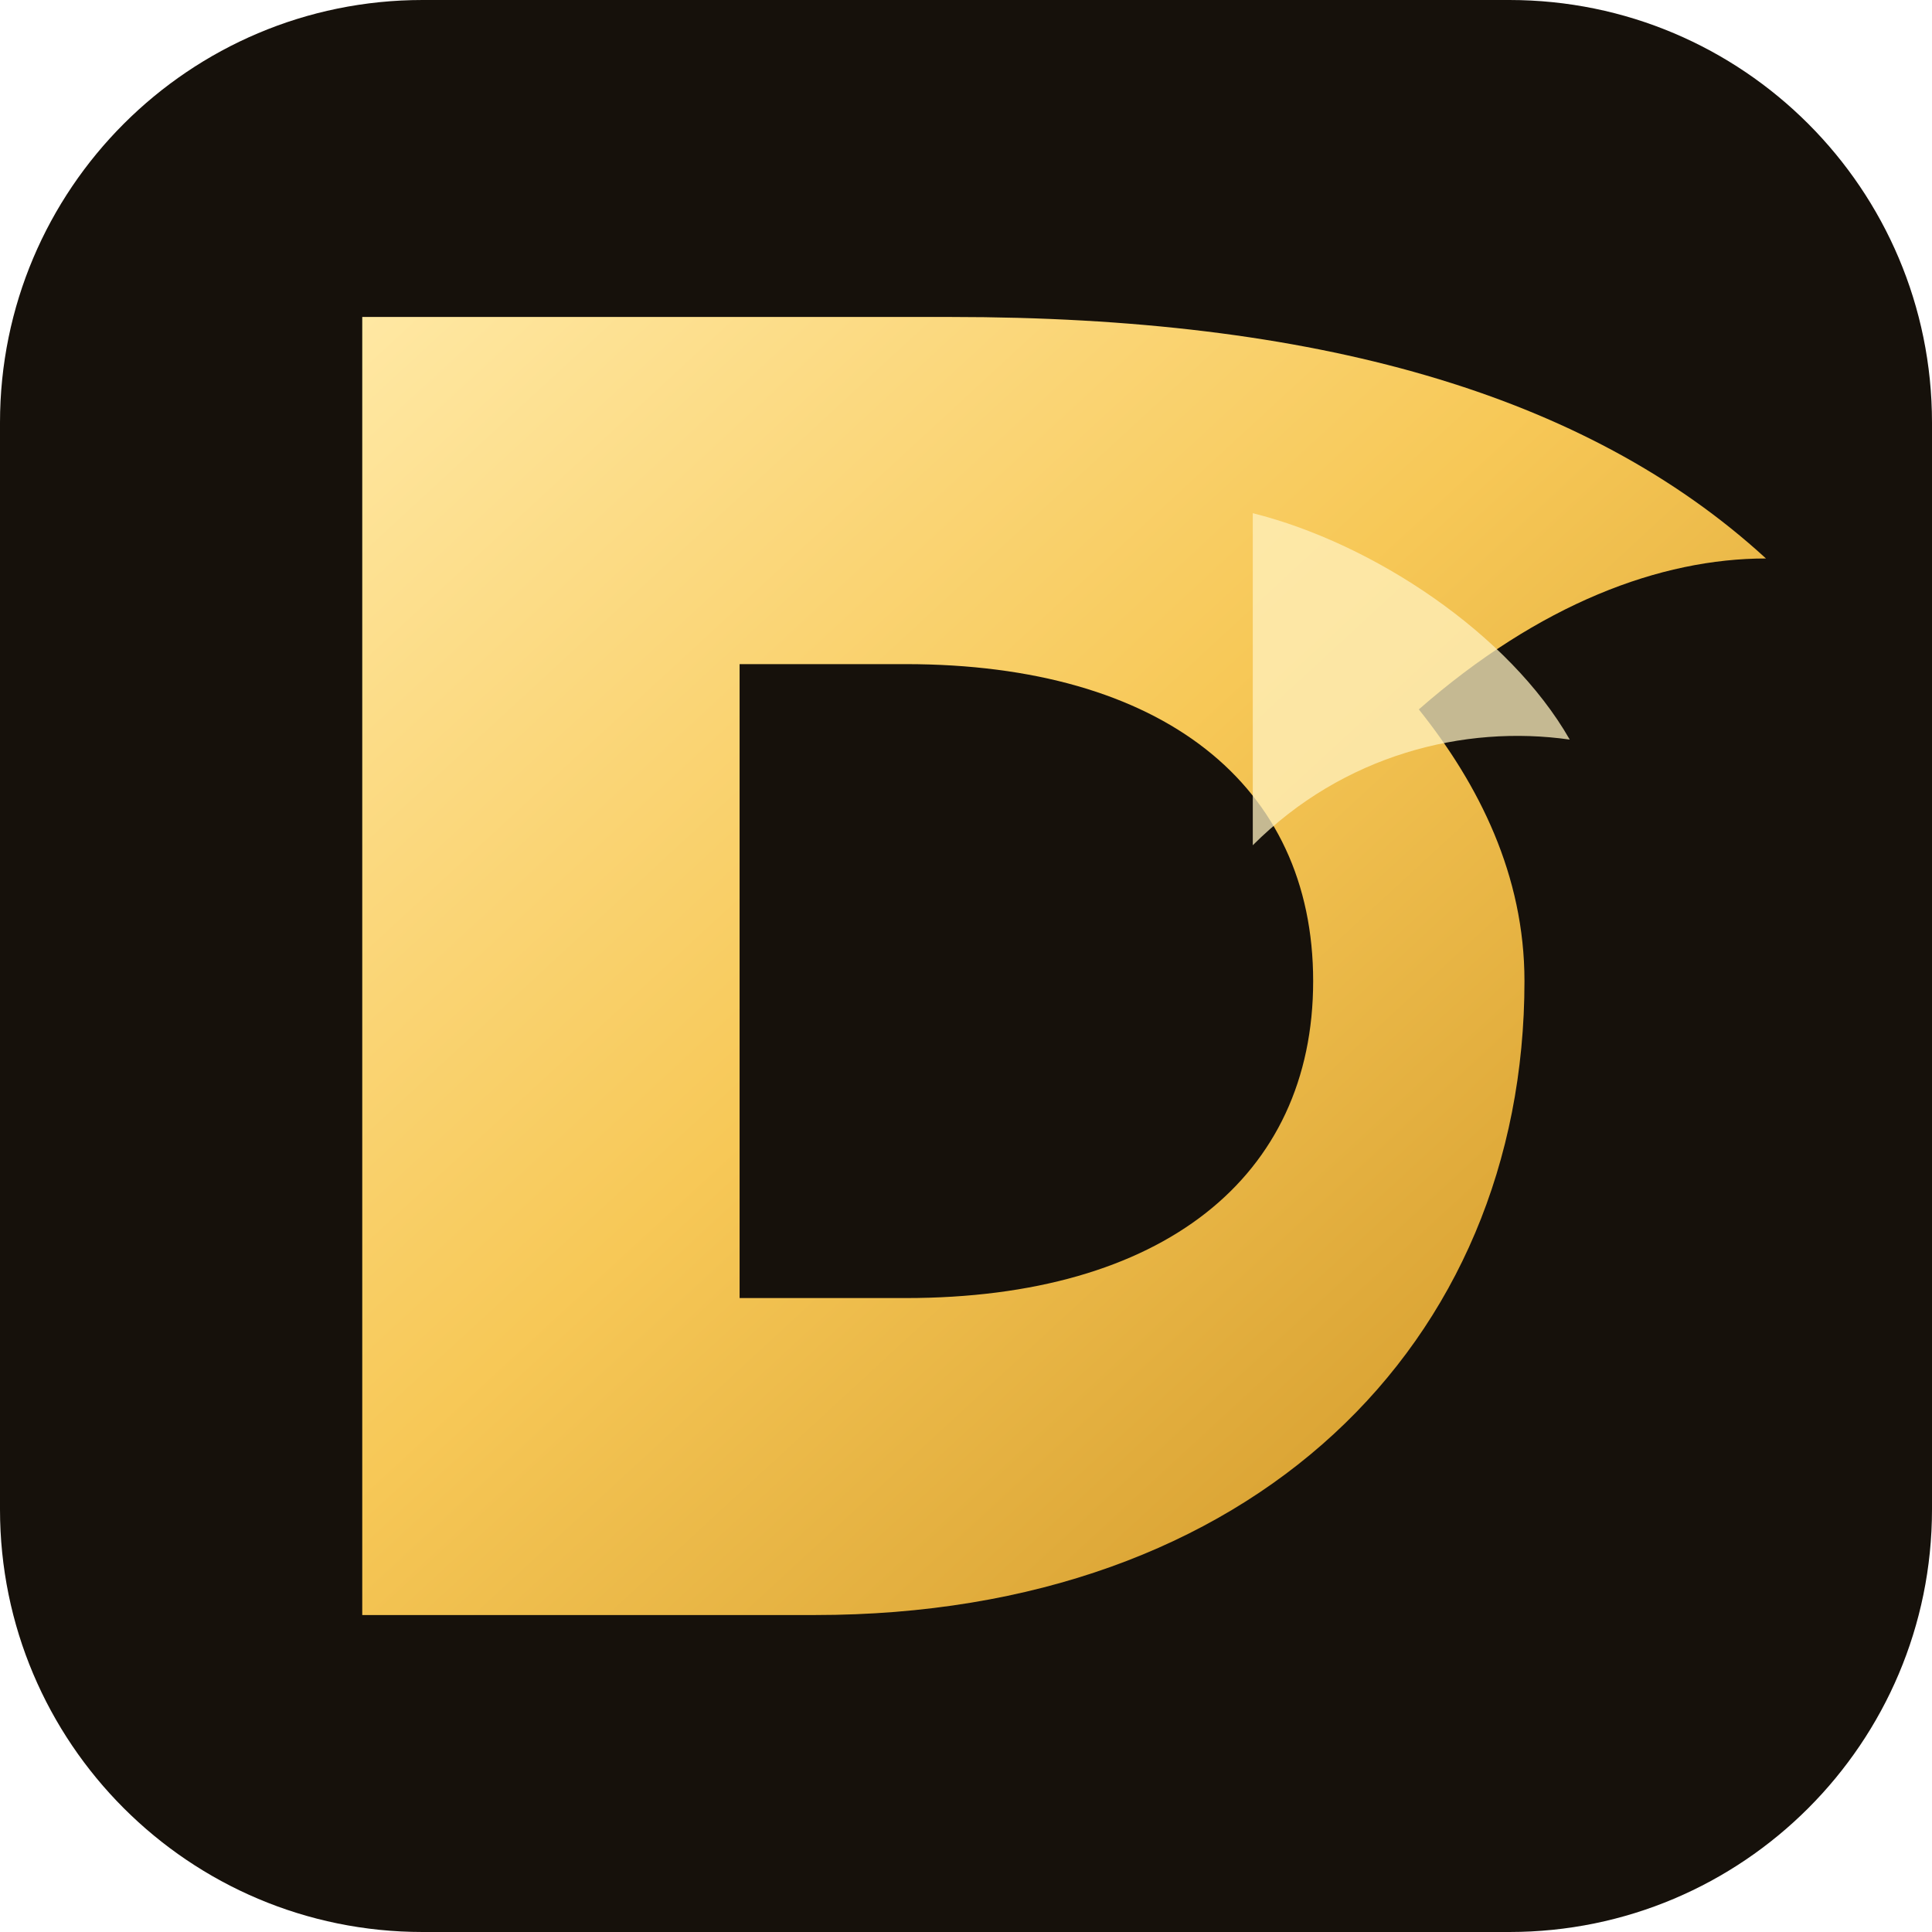
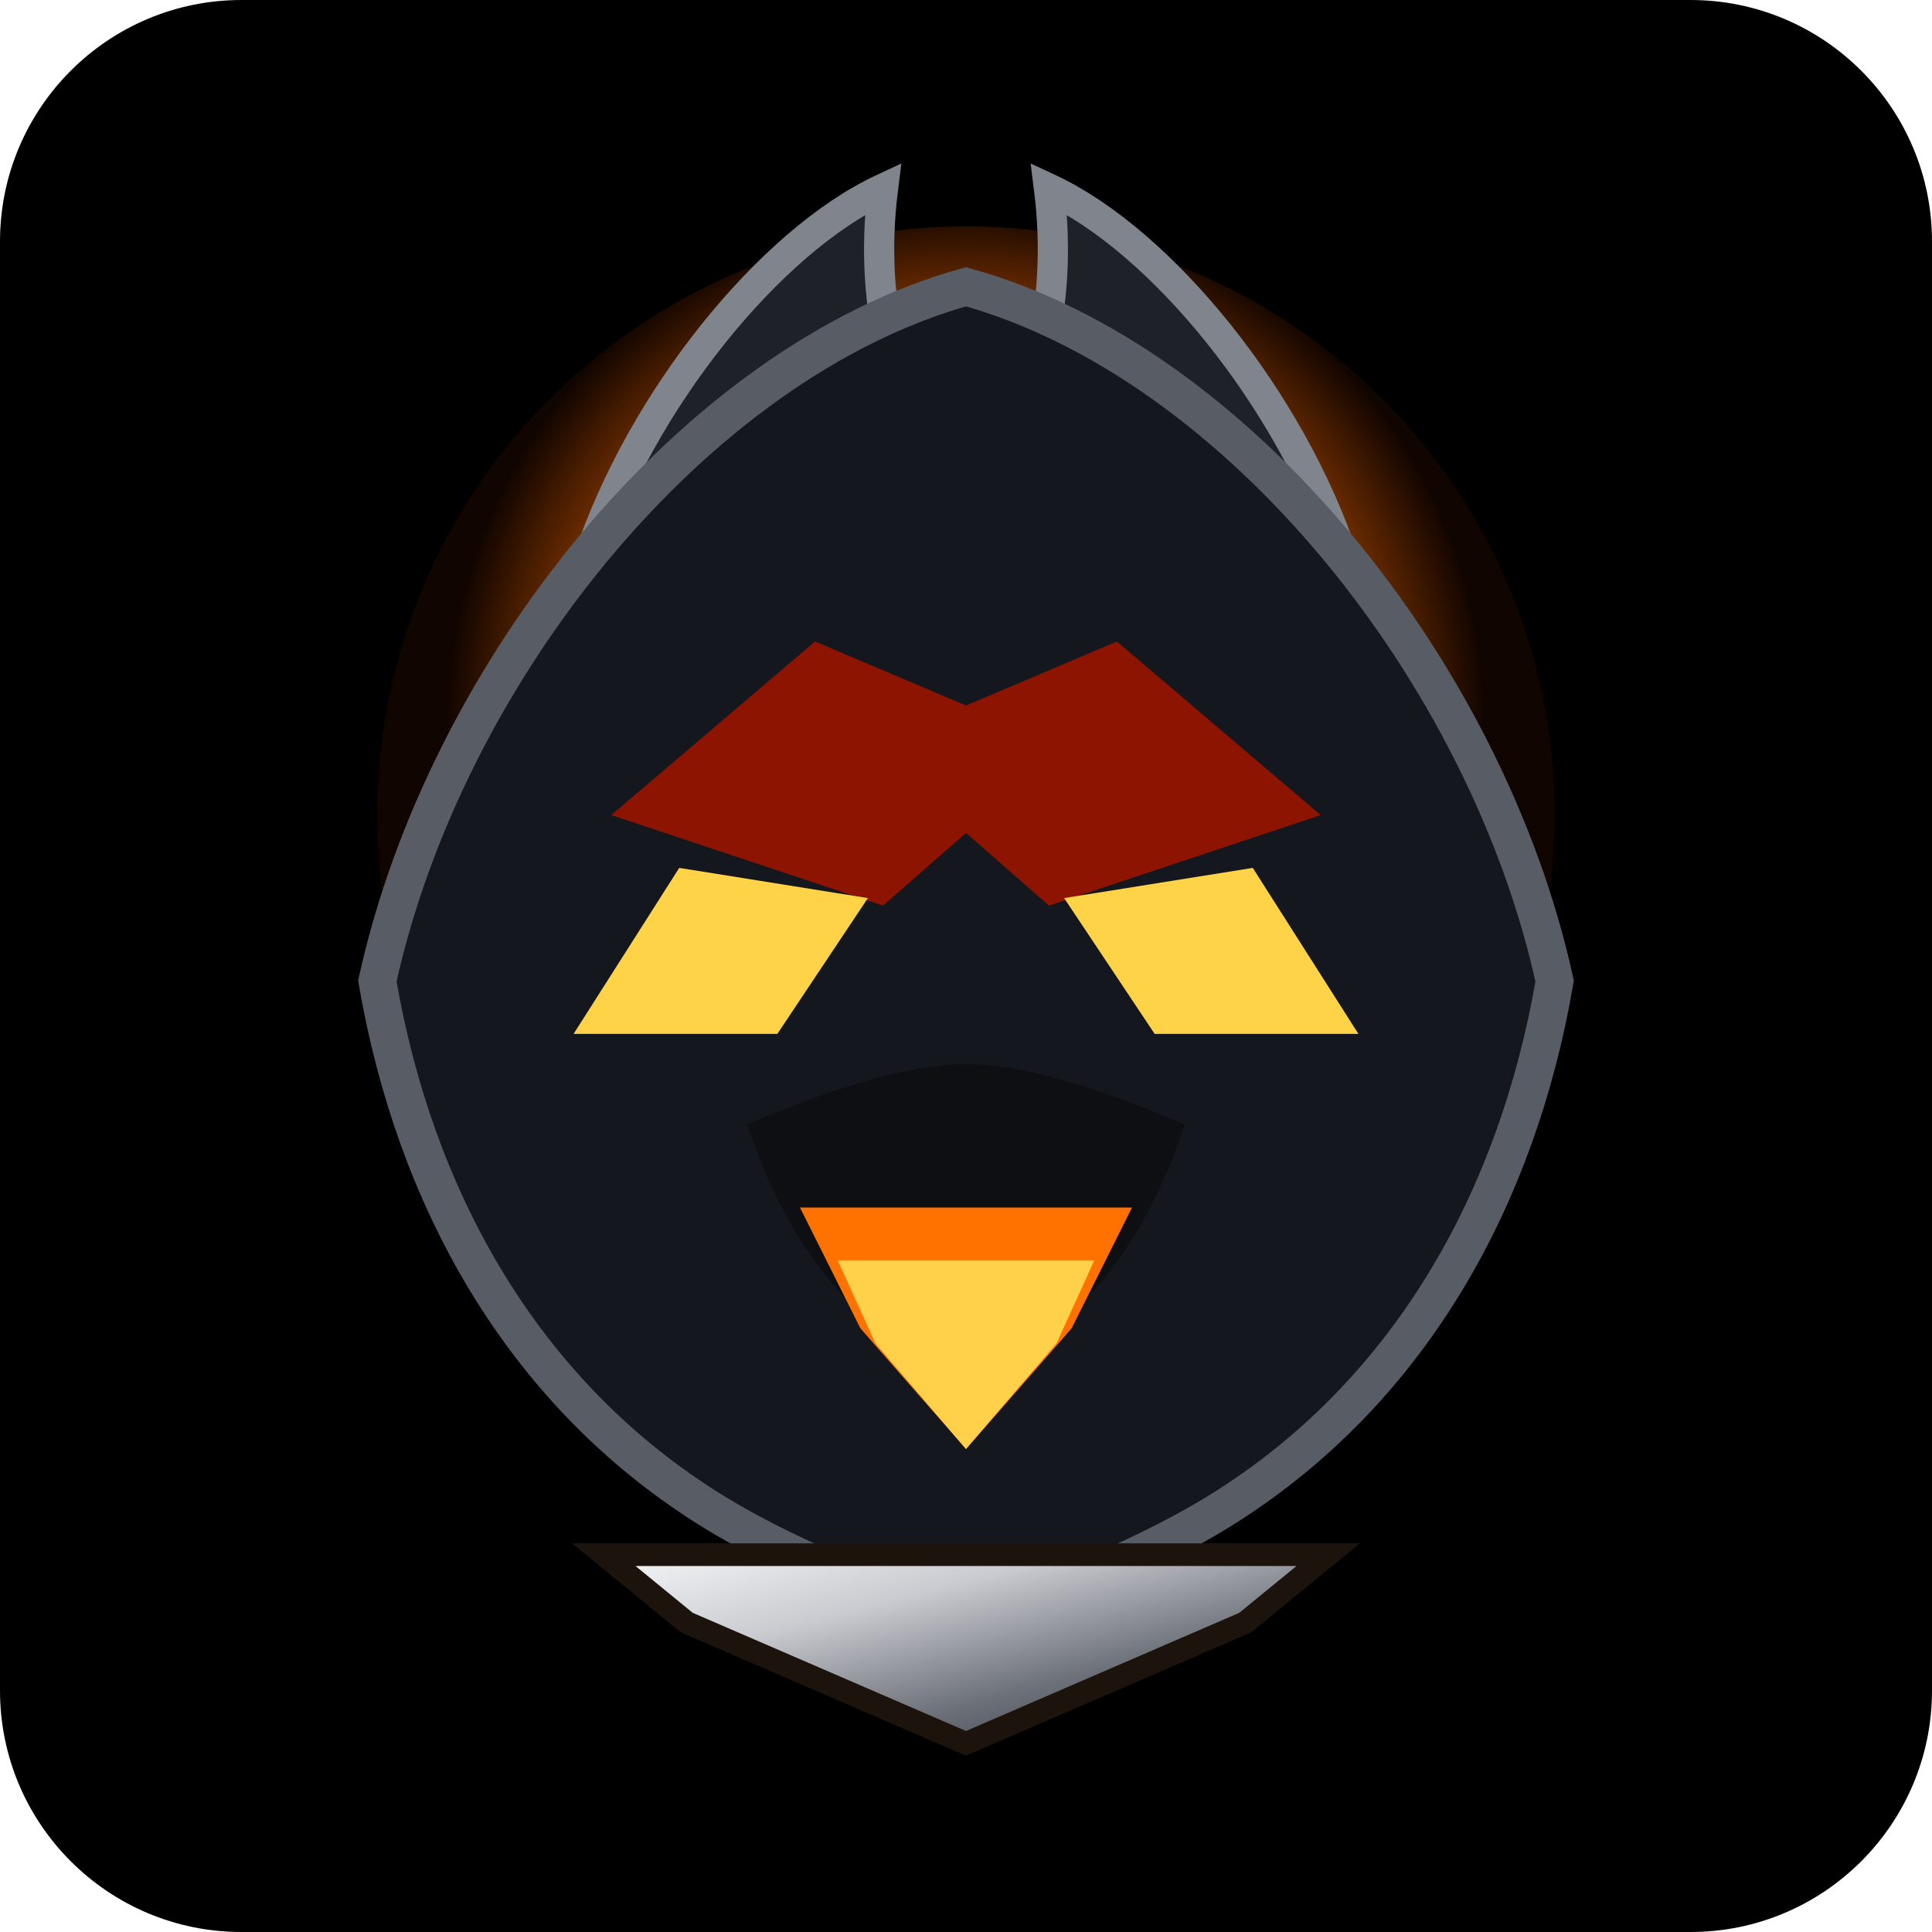
- <svg xmlns="http://www.w3.org/2000/svg" viewBox="0 0 128 128" role="img" aria-label="Drakon mark">
+ <svg xmlns="http://www.w3.org/2000/svg" viewBox="0 0 256 256" role="img" aria-label="Drakon mark">
  <defs>
-     <linearGradient id="gold" x1="0%" y1="0%" x2="100%" y2="100%">
-       <stop offset="0%" stop-color="#ffe8a3" />
-       <stop offset="45%" stop-color="#f7c857" />
-       <stop offset="100%" stop-color="#c98e1f" />
+     <radialGradient id="glow" cx="50%" cy="42%" r="44%">
+       <stop offset="0%" stop-color="#ffb649" />
+       <stop offset="55%" stop-color="#ff6b00" />
+       <stop offset="100%" stop-color="#120500" />
+     </radialGradient>
+     <linearGradient id="metal" x1="0%" y1="0%" x2="100%" y2="100%">
+       <stop offset="0%" stop-color="#f6f7f9" />
+       <stop offset="32%" stop-color="#c9cbd0" />
+       <stop offset="65%" stop-color="#6c7078" />
+       <stop offset="100%" stop-color="#2b2d33" />
    </linearGradient>
  </defs>
-   <rect width="128" height="128" rx="28" fill="#16110b" />
-   <path d="M24 21h39c24 0 42 5 54 16-7 0-15 3-23 10 4 5 7 11 7 18 0 24-18 42-47 42H24zm25 23v42h11c17 0 27-8 27-21s-10-21-27-21z" fill="url(#gold)" />
-   <path d="M83 34c8 2 17 8 21 15-7-1-15 1-21 7z" fill="#fff1bf" opacity=".75" />
+   <rect width="256" height="256" rx="32" fill="#000" />
+   <circle cx="128" cy="108" r="78" fill="url(#glow)" opacity=".95" />
+   <path d="M78 74c7-21 24-42 39-49-2 16 2 30 10 40-19 0-34 3-49 9z" fill="#1e2128" stroke="#7f848d" stroke-width="4" />
+   <path d="M178 74c-7-21-24-42-39-49 2 16-2 30-10 40 19 0 34 3 49 9z" fill="#1e2128" stroke="#7f848d" stroke-width="4" />
+   <path d="M50 130c9-41 42-82 78-92 36 10 69 51 78 92-5 29-19 53-41 68-13 9-33 16-37 16s-24-7-37-16c-22-15-36-39-41-68z" fill="#14171d" stroke="#585c64" stroke-width="5" />
+   <path d="M81 108l27-23 33 14-24 21z" fill="#8d1400" />
+   <path d="M175 108l-27-23-33 14 24 21z" fill="#8d1400" />
+   <path d="M90 115l25 4-12 18-27 0z" fill="#ffd348" />
+   <path d="M166 115l-25 4 12 18 27 0z" fill="#ffd348" />
+   <path d="M99 149c14-6 23-8 29-8s15 2 29 8c-6 18-16 29-29 33-13-4-23-15-29-33z" fill="#0d0f13" />
+   <path d="M106 160h44l-8 16-14 16-14-16z" fill="#ff7200" />
+   <path d="M111 167h34l-5 11-12 14-12-14z" fill="#ffd04a" />
+   <path d="M80 206h96l-11 9-37 16-37-16z" fill="url(#metal)" stroke="#1d130d" stroke-width="3" />
</svg>
